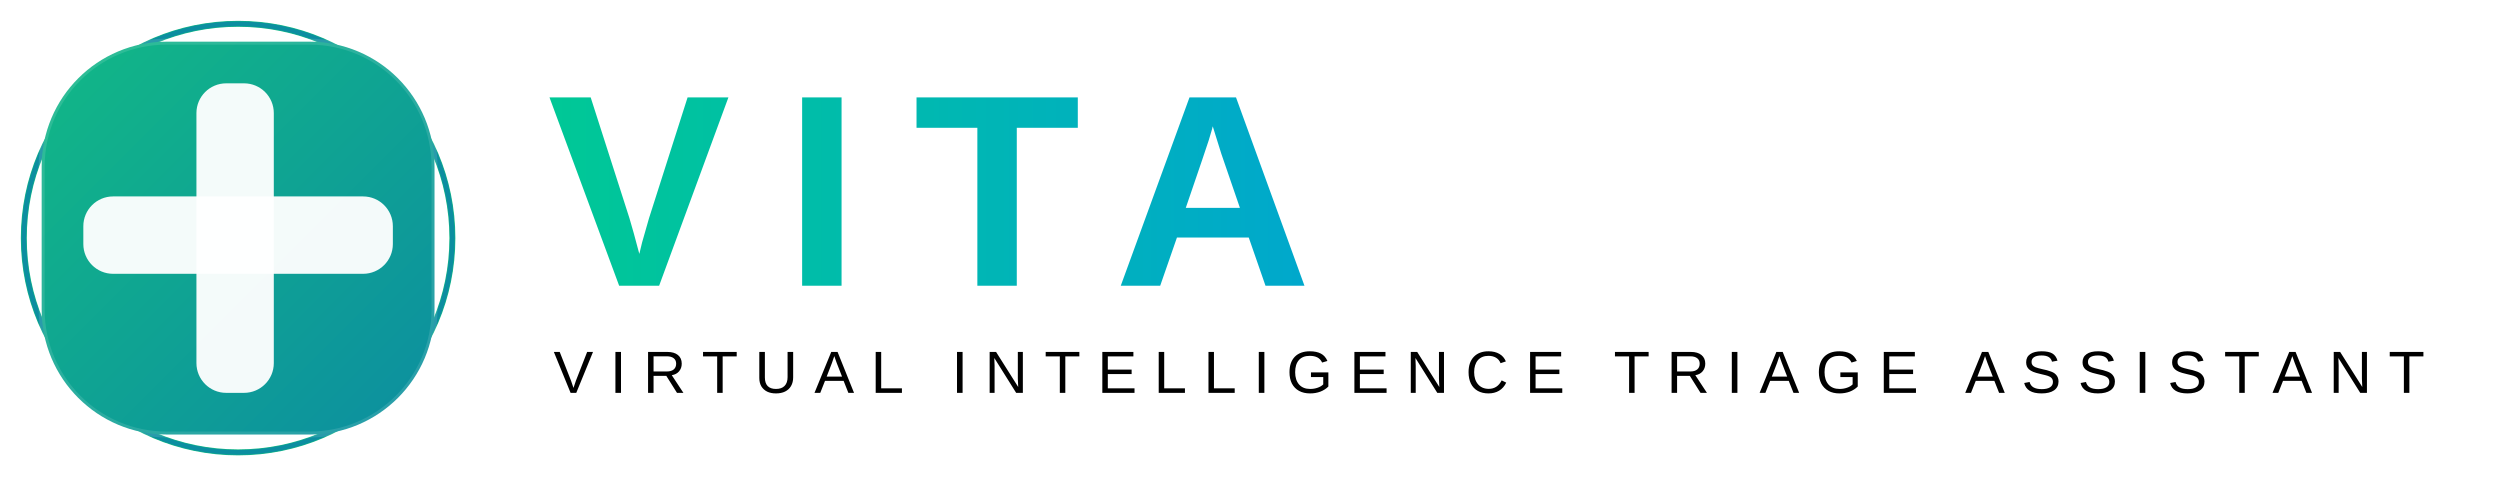
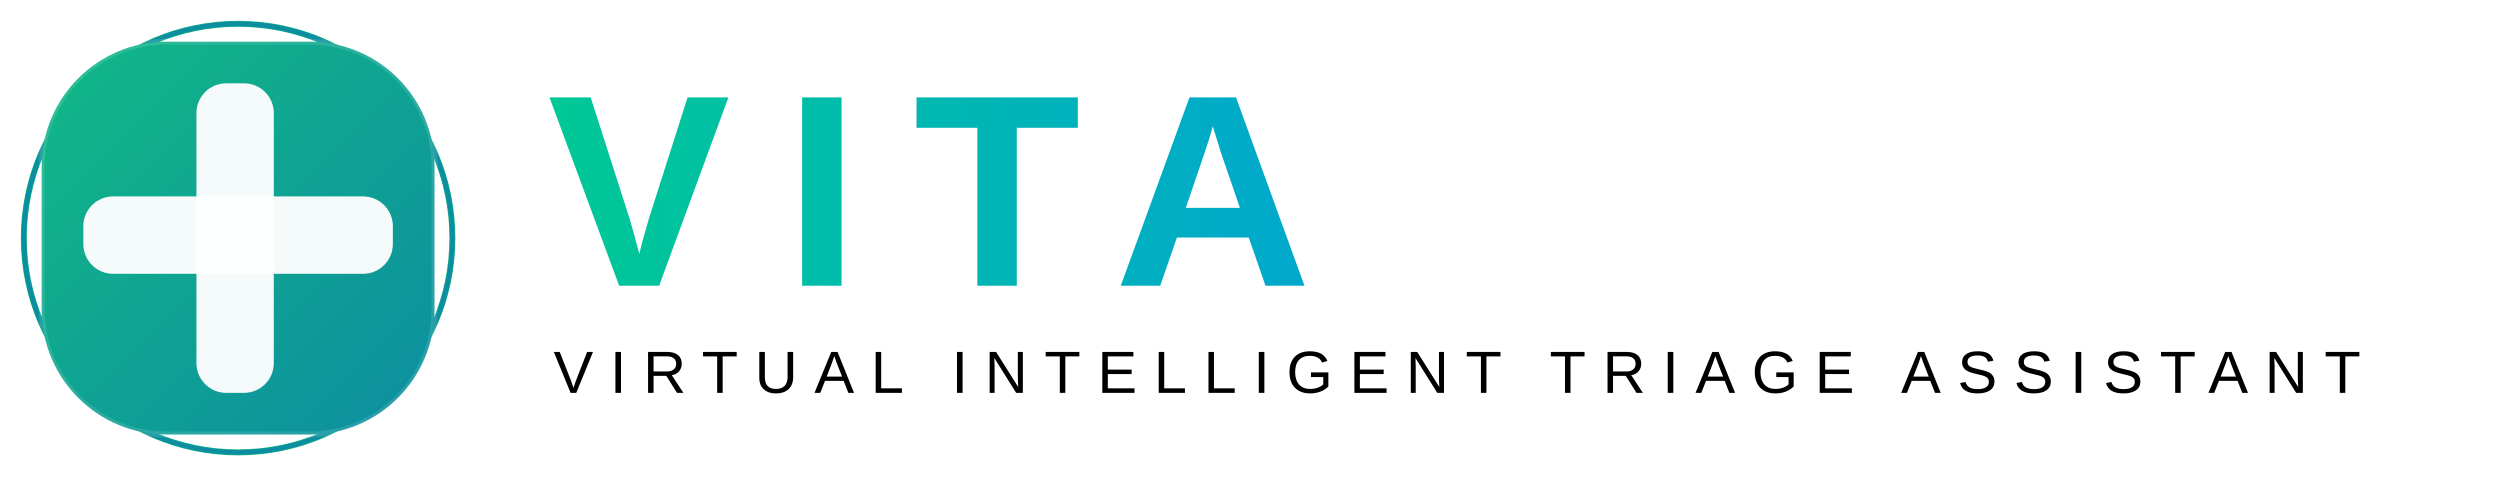
<svg xmlns="http://www.w3.org/2000/svg" viewBox="0 0 420 80" width="420" height="80">
  <defs>
    <style>
      @keyframes ecg-draw {
        0%   { stroke-dashoffset: 420; opacity: 0; }
        8%   { opacity: 1; }
        55%  { stroke-dashoffset: 0; opacity: 1; }
        80%  { stroke-dashoffset: 0; opacity: 1; }
        95%  { stroke-dashoffset: 0; opacity: 0; }
        100% { stroke-dashoffset: 420; opacity: 0; }
      }
      @keyframes ring-out {
        0%   { r: 36; opacity: 0.4; }
        100% { r: 44; opacity: 0; }
      }
      @keyframes breathe {
        0%,100% { transform: scale(1); }
        50%     { transform: scale(1.02); }
      }
      @media (prefers-reduced-motion: no-preference) {
        .ecg   { animation: ecg-draw 3s cubic-bezier(0.4,0,0.6,1) infinite; }
        .ring  { animation: ring-out 3s ease-out infinite; }
        .ring2 { animation: ring-out 3s ease-out 0.55s infinite; }
        .body  { animation: breathe 3s ease-in-out infinite; transform-origin: 40px 40px; }
      }
    </style>
    <clipPath id="c">
      <rect x="7" y="7" width="66" height="66" rx="21" />
    </clipPath>
    <linearGradient id="bg" x1="0" y1="0" x2="1" y2="1">
      <stop offset="0%" stop-color="#12b886" />
      <stop offset="100%" stop-color="#0c8ea0" />
    </linearGradient>
    <linearGradient id="text-grad" x1="0" y1="0" x2="1" y2="0">
      <stop offset="0%" stop-color="#00c896" />
      <stop offset="100%" stop-color="#00a8cc" />
    </linearGradient>
  </defs>
  <circle class="ring" cx="40" cy="40" r="36" fill="none" stroke="#12b886" stroke-width="1" />
  <circle class="ring2" cx="40" cy="40" r="36" fill="none" stroke="#0c8ea0" stroke-width="0.8" />
  <g class="body">
    <rect x="7" y="7" width="66" height="66" rx="21" fill="url(#bg)" />
    <rect x="33" y="14" width="13" height="52" rx="5" fill="rgba(255,255,255,0.95)" />
    <rect x="14" y="33" width="52" height="13" rx="5" fill="rgba(255,255,255,0.95)" />
    <g clip-path="url(#c)">
      <path class="ecg" d="M7,40 L20,40 L25,40 L29,25 L34,56 L37,32 L40,40 L50,40 L54,40 L73,40" fill="none" stroke="#0a7a6e" stroke-width="2.5" stroke-linecap="round" stroke-linejoin="round" stroke-dasharray="420" stroke-dashoffset="420" />
    </g>
    <rect x="7" y="7" width="66" height="66" rx="21" fill="none" stroke="rgba(255,255,255,0.12)" stroke-width="1" />
  </g>
  <text x="92" y="48" font-family="'Segoe UI', 'Helvetica Neue', Arial, sans-serif" font-weight="700" font-size="46" letter-spacing="9" fill="url(#text-grad)">VITA</text>
-   <text x="93" y="66" font-family="'Segoe UI', 'Helvetica Neue', Arial, sans-serif" font-weight="300" font-size="10" letter-spacing="2.8" fill="#000000">VIRTUAL INTELLIGENCE TRIAGE ASSISTANT</text>
+   <text x="93" y="66" font-family="'Segoe UI', 'Helvetica Neue', Arial, sans-serif" font-weight="300" font-size="10" letter-spacing="2.8" fill="#000000">VIRTUAL INTELLIGENT TRIAGE ASSISTANT</text>
</svg>
